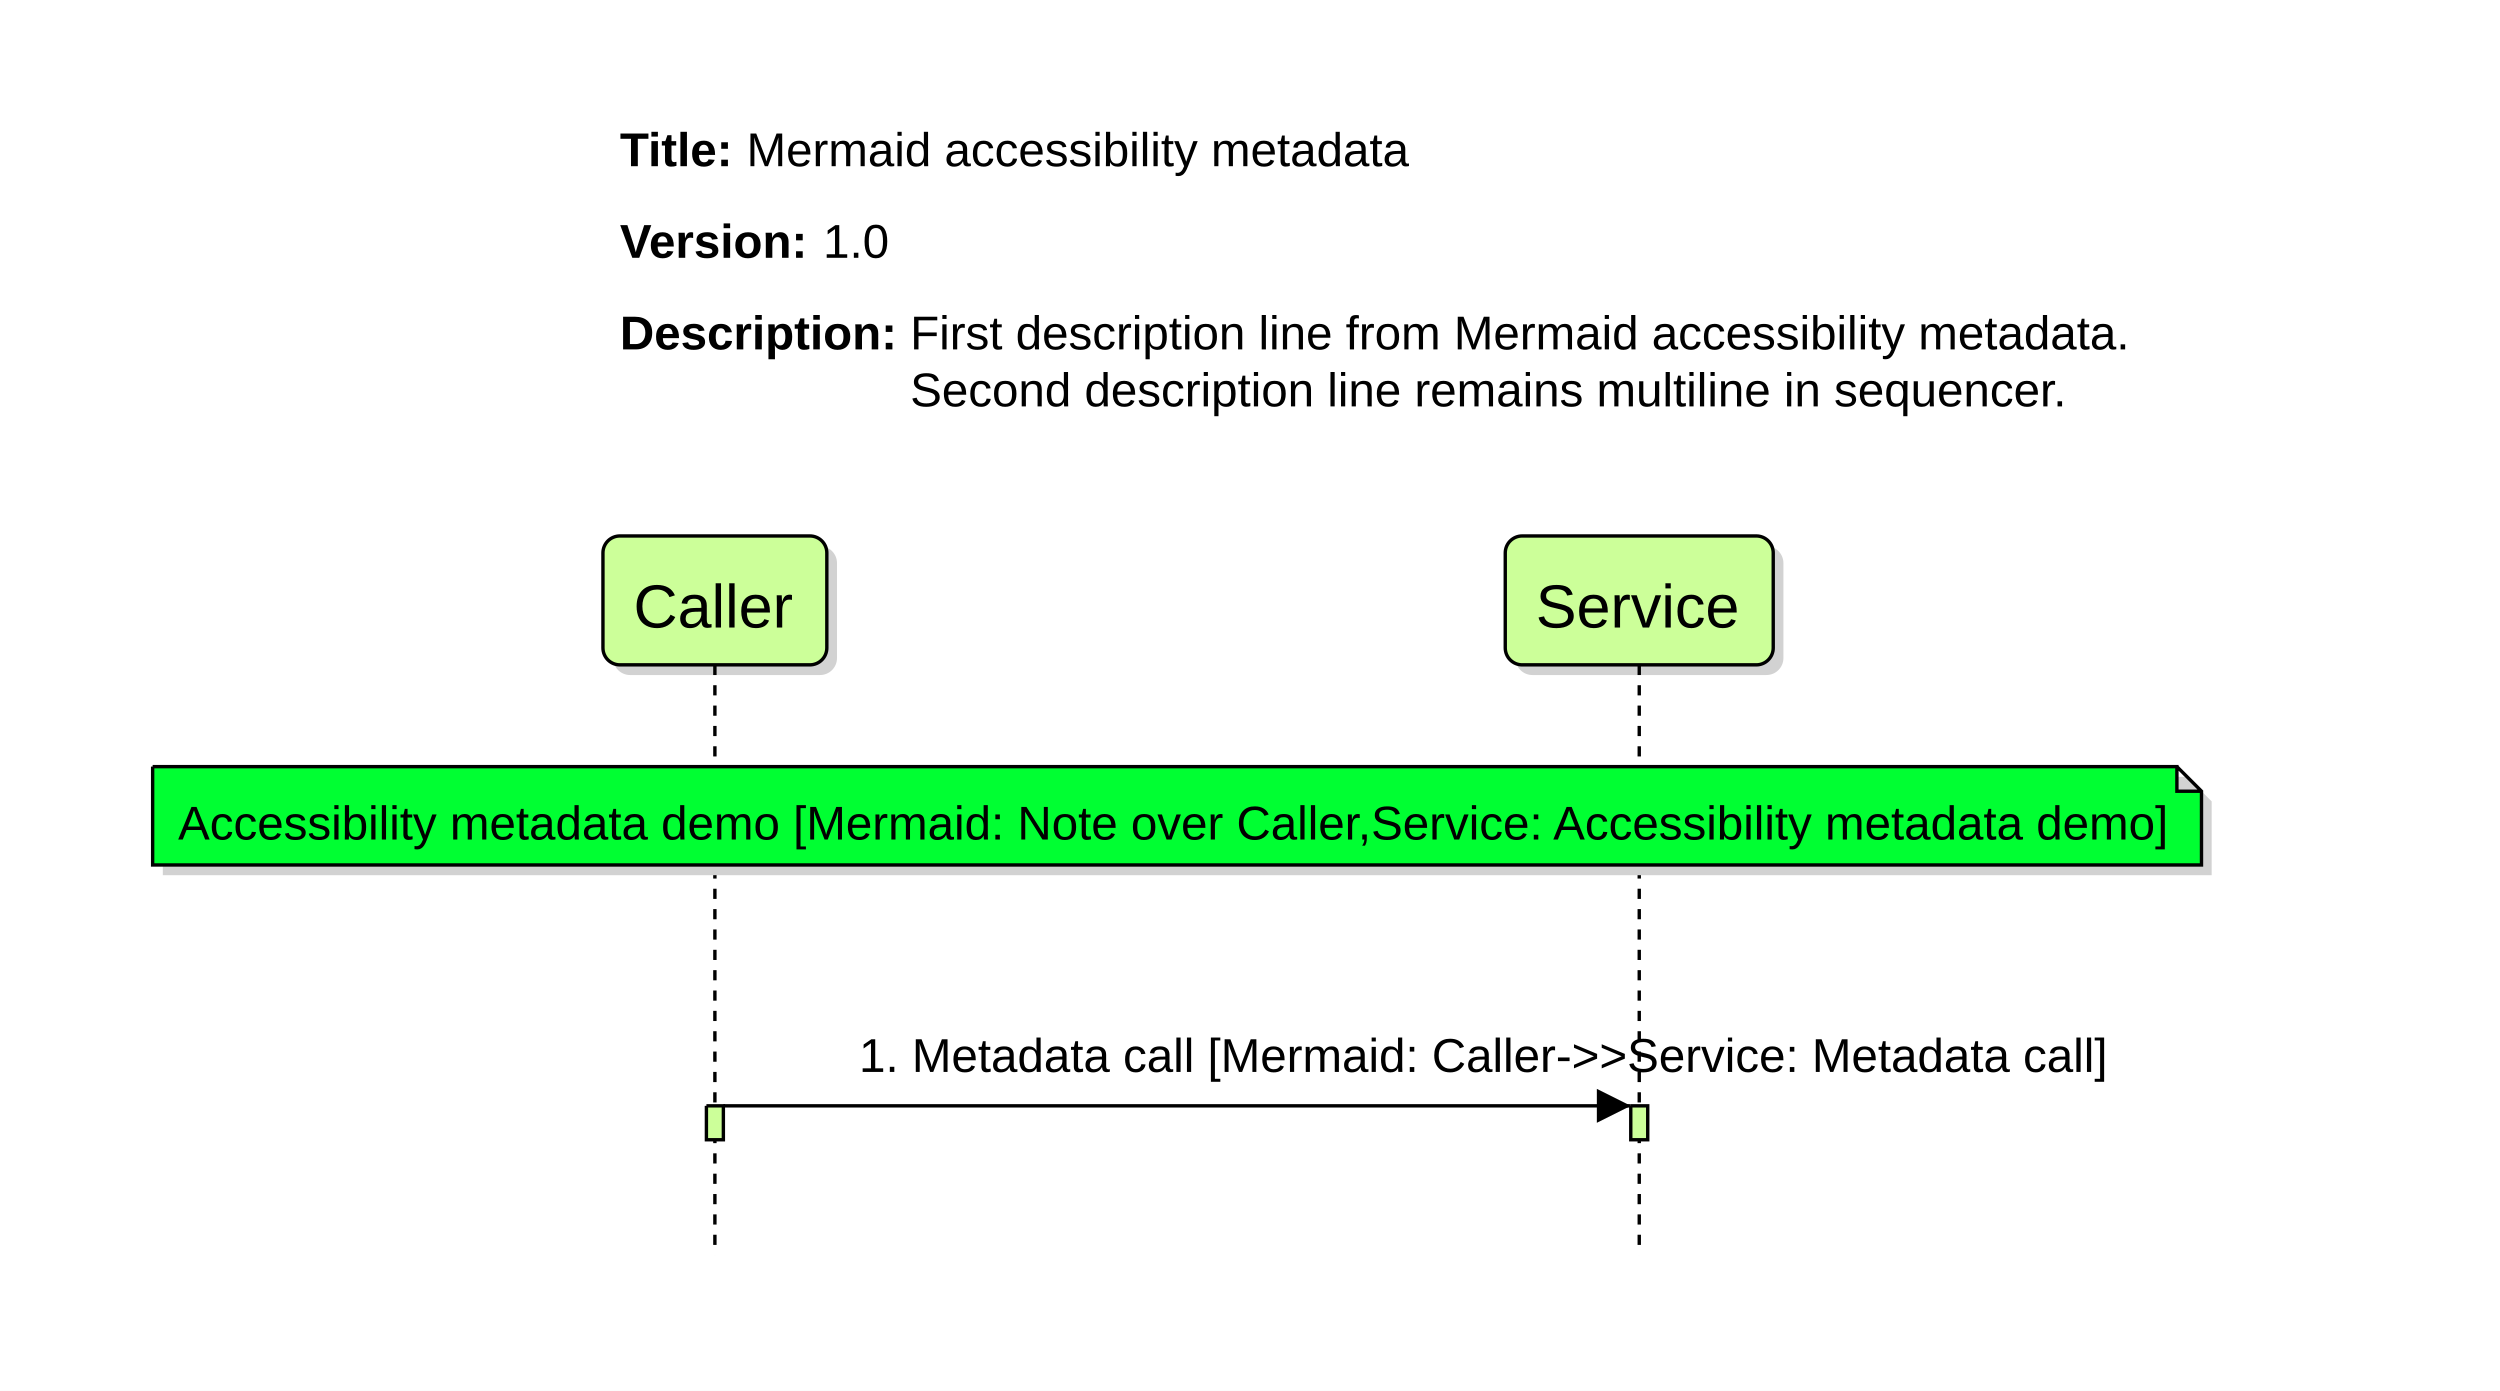
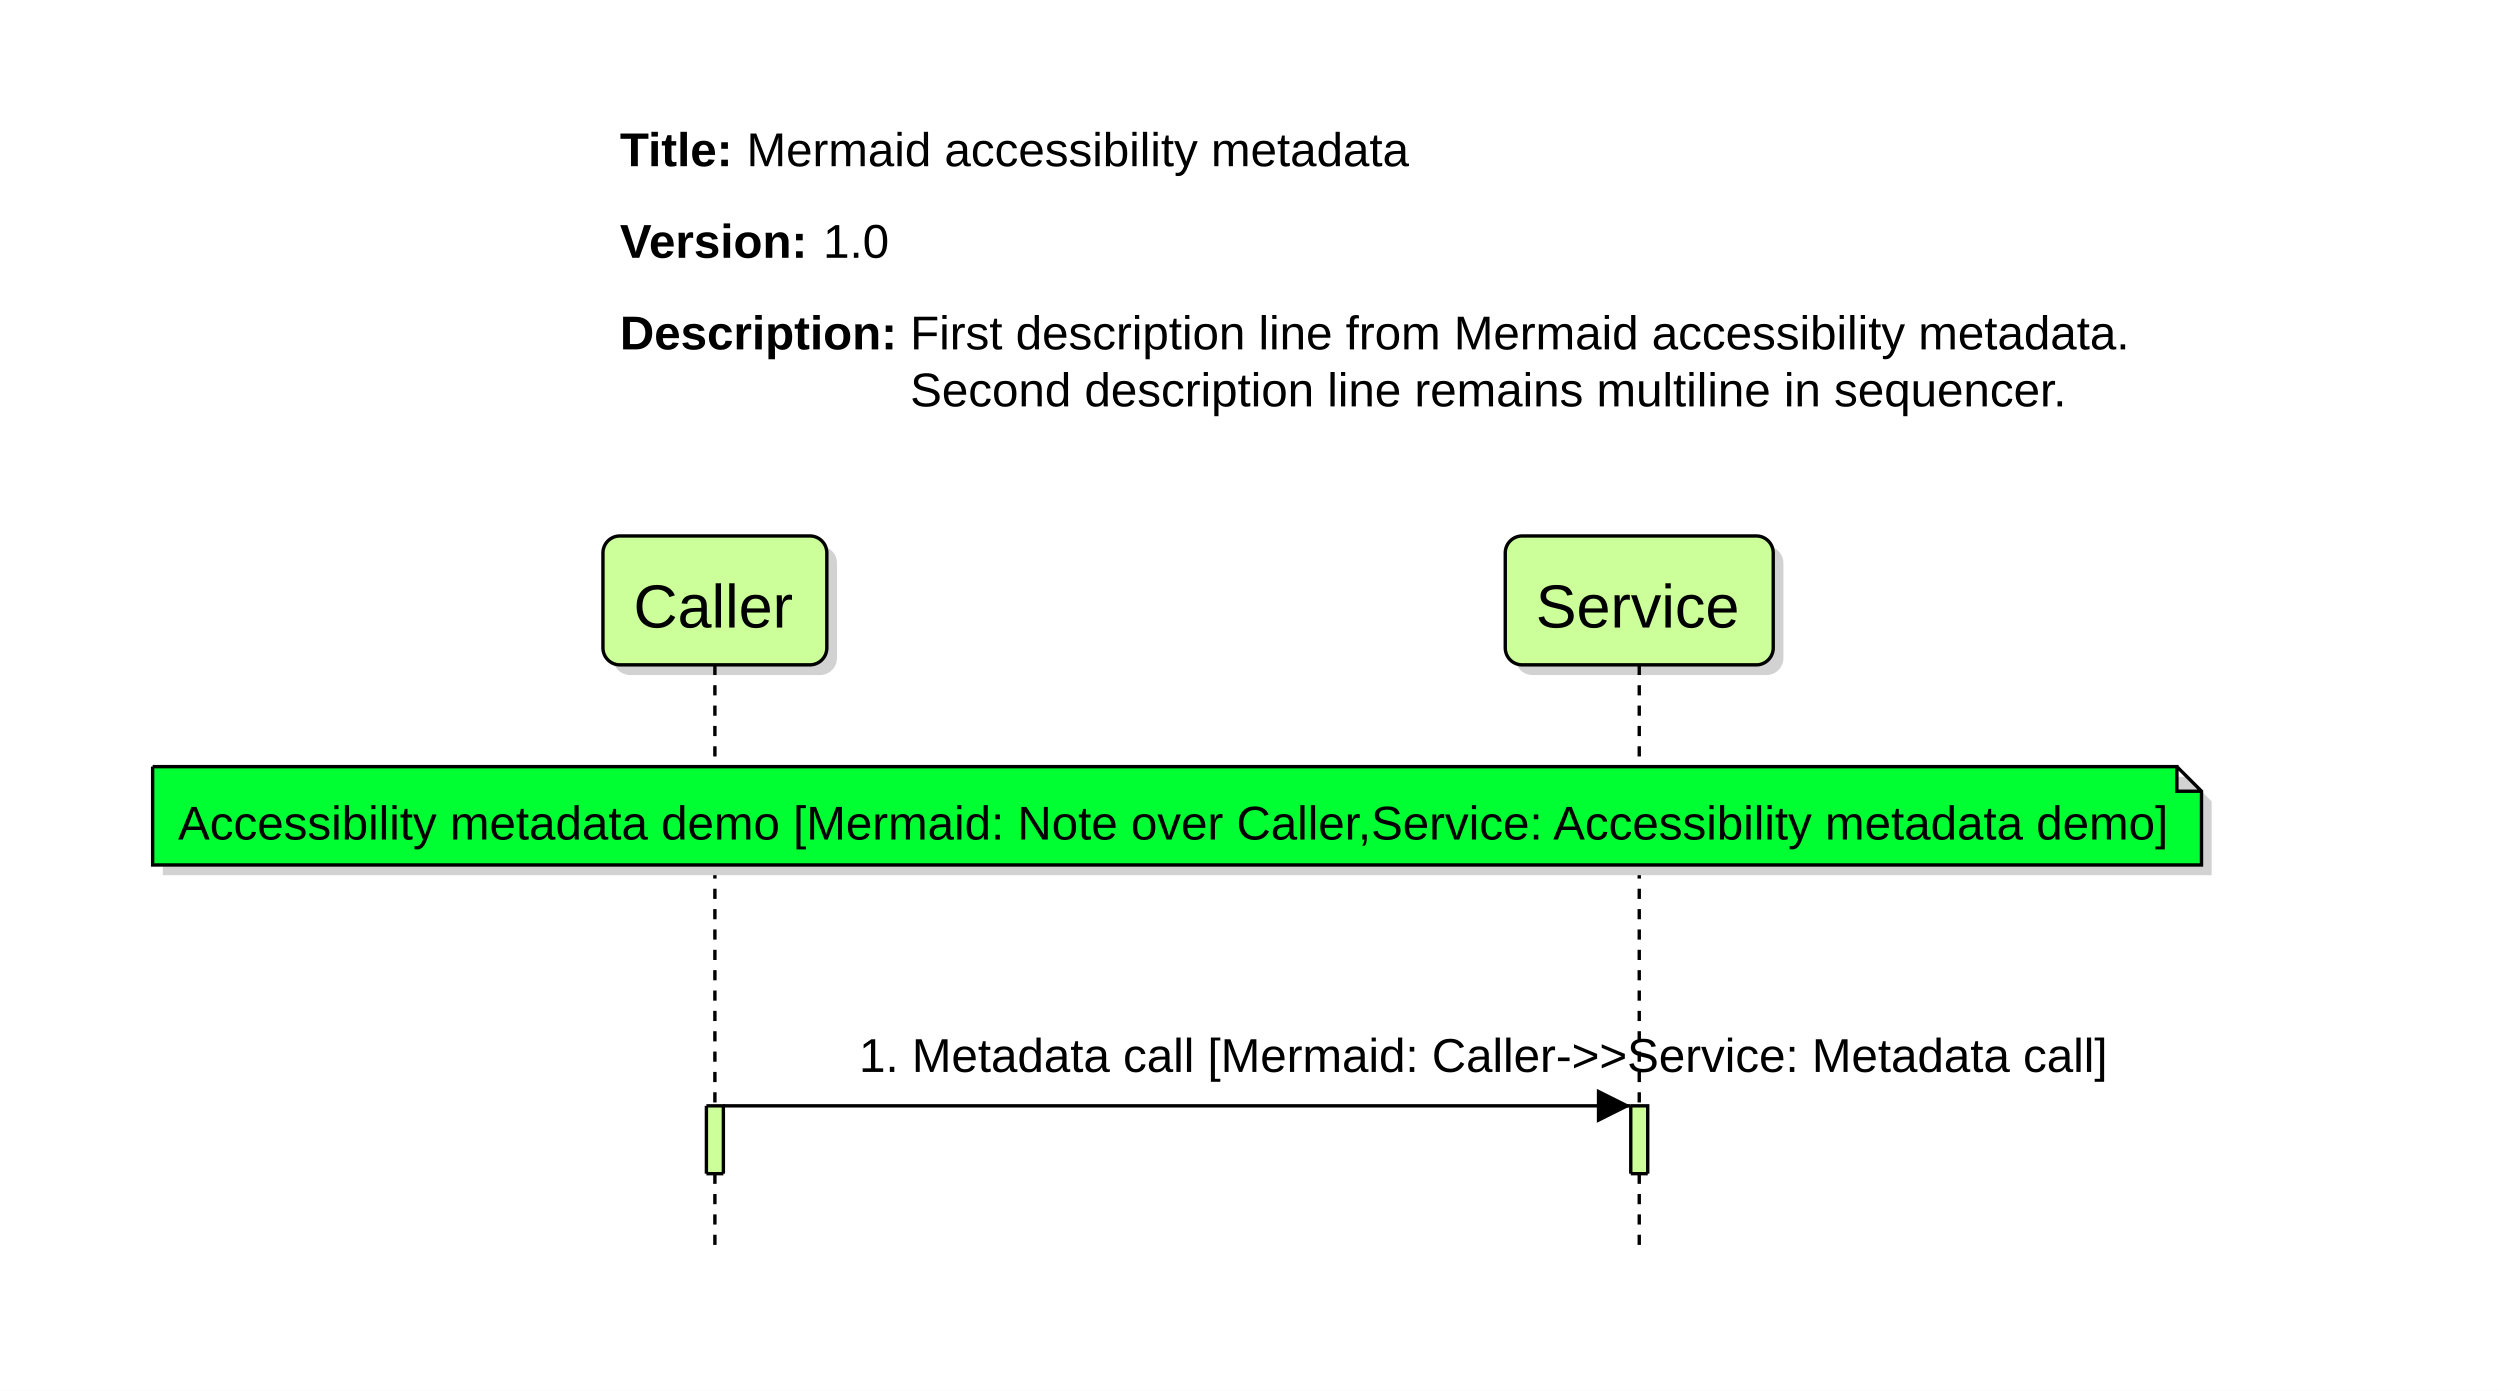
<svg xmlns="http://www.w3.org/2000/svg" width="737" height="410" viewBox="0 0 737 410">
  <rect width="100%" height="100%" fill="white" />
  <path d="M 0 0 L 0 400 L 727 400 L 727 0 L 0 0" fill="rgb(255, 255, 255)" stroke="none" />
  <path d="M 177.75 30 L 177.75 57 L 421.75 57 L 421.75 30 L 177.75 30" fill="rgba(0,0,0,0)" stroke="none" />
  <text x="182.75" y="49" fill="rgb(0,0,0)" font-family="Liberation Sans, Arial, Helvetica, sans-serif" font-size="14" xml:space="preserve" font-weight="bold" dominant-baseline="auto">Title:</text>
  <text x="216.19" y="49" fill="rgb(0,0,0)" font-family="Liberation Sans, Arial, Helvetica, sans-serif" font-size="14" xml:space="preserve" dominant-baseline="auto"> </text>
  <text x="220.08" y="49" fill="rgb(0,0,0)" font-family="Liberation Sans, Arial, Helvetica, sans-serif" font-size="14" xml:space="preserve" dominant-baseline="auto">Mermaid accessibility metadata</text>
  <path d="M 177.75 57 L 177.75 84 L 267.75 84 L 267.75 57 L 177.75 57" fill="rgba(0,0,0,0)" stroke="none" />
  <text x="182.75" y="76" fill="rgb(0,0,0)" font-family="Liberation Sans, Arial, Helvetica, sans-serif" font-size="14" xml:space="preserve" font-weight="bold" dominant-baseline="auto">Version:</text>
  <text x="238.76" y="76" fill="rgb(0,0,0)" font-family="Liberation Sans, Arial, Helvetica, sans-serif" font-size="14" xml:space="preserve" dominant-baseline="auto"> </text>
  <text x="242.65" y="76" fill="rgb(0,0,0)" font-family="Liberation Sans, Arial, Helvetica, sans-serif" font-size="14" xml:space="preserve" dominant-baseline="auto">1.0</text>
  <path d="M 177.75 84 L 177.75 128 L 633.75 128 L 633.75 84 L 177.75 84" fill="rgba(0,0,0,0)" stroke="none" />
  <text x="182.75" y="103" fill="rgb(0,0,0)" font-family="Liberation Sans, Arial, Helvetica, sans-serif" font-size="14" xml:space="preserve" font-weight="bold" dominant-baseline="auto">Description:</text>
  <text x="264.43" y="103" fill="rgb(0,0,0)" font-family="Liberation Sans, Arial, Helvetica, sans-serif" font-size="14" xml:space="preserve" dominant-baseline="auto"> </text>
  <text x="268.32" y="103" fill="rgb(0,0,0)" font-family="Liberation Sans, Arial, Helvetica, sans-serif" font-size="14" xml:space="preserve" dominant-baseline="auto">First description line from Mermaid accessibility metadata.</text>
  <text x="268.32" y="119.8" fill="rgb(0,0,0)" font-family="Liberation Sans, Arial, Helvetica, sans-serif" font-size="14" xml:space="preserve" dominant-baseline="auto">Second description line remains multiline in sequencer.</text>
  <path d="M 180.75 166 L 180.75 194 L 180.75 194 A 5 5 0 0 0 185.75 199 L 241.75 199 L 241.75 199 A 5 5 0 0 0 246.75 194 L 246.75 166 L 246.75 166 A 5 5 0 0 0 241.75 161 L 185.75 161 L 185.75 161 A 5 5 0 0 0 180.75 166" fill="rgb(210,210,210)" stroke="none" />
  <path d="M 177.75 163 L 177.75 191 L 177.75 191 A 5 5 0 0 0 182.75 196 L 238.75 196 L 238.75 196 A 5 5 0 0 0 243.75 191 L 243.75 163 L 243.75 163 A 5 5 0 0 0 238.75 158 L 182.75 158 L 182.75 158 A 5 5 0 0 0 177.75 163" fill="rgb(204,255,153)" stroke="none" />
  <path d="M 177.75 163 L 177.75 191 L 177.75 191 A 5 5 0 0 0 182.75 196 L 238.75 196 L 238.75 196 A 5 5 0 0 0 243.75 191 L 243.75 163 L 243.75 163 A 5 5 0 0 0 238.75 158 L 182.75 158 L 182.75 158 A 5 5 0 0 0 177.75 163" fill="none" stroke="rgb(0, 0, 0)" stroke-width="1" />
  <text x="186.75" y="185" fill="rgb(0,0,0)" font-family="Liberation Sans, Arial, Helvetica, sans-serif" font-size="18" xml:space="preserve" dominant-baseline="auto">Caller</text>
  <path d="M 446.75 166 L 446.75 194 L 446.75 194 A 5 5 0 0 0 451.75 199 L 520.75 199 L 520.75 199 A 5 5 0 0 0 525.75 194 L 525.75 166 L 525.75 166 A 5 5 0 0 0 520.75 161 L 451.75 161 L 451.75 161 A 5 5 0 0 0 446.75 166" fill="rgb(210,210,210)" stroke="none" />
  <path d="M 443.75 163 L 443.75 191 L 443.75 191 A 5 5 0 0 0 448.75 196 L 517.75 196 L 517.75 196 A 5 5 0 0 0 522.75 191 L 522.75 163 L 522.75 163 A 5 5 0 0 0 517.75 158 L 448.75 158 L 448.75 158 A 5 5 0 0 0 443.75 163" fill="rgb(204,255,153)" stroke="none" />
  <path d="M 443.75 163 L 443.75 191 L 443.75 191 A 5 5 0 0 0 448.75 196 L 517.75 196 L 517.75 196 A 5 5 0 0 0 522.75 191 L 522.75 163 L 522.75 163 A 5 5 0 0 0 517.75 158 L 448.75 158 L 448.75 158 A 5 5 0 0 0 443.75 163" fill="none" stroke="rgb(0, 0, 0)" stroke-width="1" />
  <text x="452.75" y="185" fill="rgb(0,0,0)" font-family="Liberation Sans, Arial, Helvetica, sans-serif" font-size="18" xml:space="preserve" dominant-baseline="auto">Service</text>
  <path d="M 93 229 M 689.75 229 M 697 236.25 M 697 258 M 93 258 M 93 229" fill="rgb(210,210,210)" stroke="none" />
  <path d="M 90 226 M 686.75 226 M 686.75 233.25 M 694 233.25 M 694 255 M 90 255 M 90 226" fill="rgb(0, 255, 50)" stroke="none" />
  <path d="M 90 226 M 686.75 226 M 686.75 233.25 M 694 233.25 M 686.75 226 M 694 233.25 M 694 255 M 90 255 M 90 226" fill="none" stroke="rgb(0, 0, 0)" stroke-width="1" />
  <path d="M 48 229 M 644.75 229 M 652 236.25 M 652 258 M 48 258 M 48 229" fill="rgb(210,210,210)" stroke="none" />
  <path d="M 45 226 M 641.75 226 M 641.75 233.25 M 649 233.25 M 649 255 M 45 255 M 45 226" fill="rgb(0, 255, 50)" stroke="none" />
  <path d="M 45 226 M 641.75 226 M 641.75 233.25 M 649 233.25 M 641.75 226 M 649 233.25 M 649 255 M 45 255 M 45 226" fill="none" stroke="rgb(0, 0, 0)" stroke-width="1" />
  <path d="M 210.75 196 M 210.75 262" fill="none" stroke="rgb(0,0,0)" stroke-width="1" stroke-dasharray="3,3" />
  <path d="M 483.25 196 M 483.25 262" fill="none" stroke="rgb(0,0,0)" stroke-width="1" stroke-dasharray="3,3" />
  <path d="M 210.75 196 L 210.75 262" fill="none" stroke="rgb(0,0,0)" stroke-width="1" stroke-dasharray="3,3" />
  <path d="M 483.25 196 L 483.25 262" fill="none" stroke="rgb(0,0,0)" stroke-width="1" stroke-dasharray="3,3" />
  <path d="M 48 229 L 644.75 229 L 652 236.25 L 652 258 L 48 258 L 48 229" fill="rgb(210,210,210)" stroke="none" />
  <path d="M 45 226 L 641.75 226 L 641.75 233.25 L 649 233.25 L 649 255 L 45 255 L 45 226" fill="rgb(0, 255, 50)" stroke="none" />
  <path d="M 45 226 L 641.75 226 L 641.75 233.25 L 649 233.25 M 641.75 226 L 649 233.25 L 649 255 L 45 255 L 45 226" fill="none" stroke="rgb(0, 0, 0)" stroke-width="1" />
  <path d="M 45 226 M 45 255 M 649 255 M 649 226 M 45 226" fill="none" stroke="rgb(0, 0, 0)" stroke-width="1" />
  <text x="52.5" y="247.5" fill="rgb(0, 0, 0)" font-family="Liberation Sans, Arial, Helvetica, sans-serif" font-size="14" xml:space="preserve" dominant-baseline="auto">Accessibility metadata demo [Mermaid: Note over Caller,Service: Accessibility metadata demo]</text>
  <path d="M 210.75 262 M 210.75 346" fill="none" stroke="rgb(0,0,0)" stroke-width="1" stroke-dasharray="3,3" />
  <path d="M 483.25 262 M 483.25 346" fill="none" stroke="rgb(0,0,0)" stroke-width="1" stroke-dasharray="3,3" />
  <path d="M 210.75 262 L 210.75 346" fill="none" stroke="rgb(0,0,0)" stroke-width="1" stroke-dasharray="3,3" />
-   <path d="M 208.25 326 L 208.25 336 L 213.25 336 L 213.25 326 L 208.25 326" fill="rgb(204,255,153)" stroke="none" />
-   <path d="M 208.25 326 L 208.25 336 L 213.25 336 L 213.25 326 L 208.25 326" fill="none" stroke="rgb(0, 0, 0)" stroke-width="1" />
+   <path d="M 208.25 326 L 208.25 346 L 213.25 346 L 213.25 326 L 208.25 326" fill="rgb(204,255,153)" stroke="none" />
+   <path d="M 208.25 326 L 208.25 346 M 213.25 346 L 213.25 326 L 208.25 326" fill="none" stroke="rgb(0, 0, 0)" stroke-width="1" />
  <path d="M 483.25 262 L 483.25 346" fill="none" stroke="rgb(0,0,0)" stroke-width="1" stroke-dasharray="3,3" />
-   <path d="M 480.75 326 L 480.75 336 L 485.75 336 L 485.75 326 L 480.75 326" fill="rgb(204,255,153)" stroke="none" />
-   <path d="M 480.75 326 L 480.75 336 L 485.75 336 L 485.75 326 L 480.75 326" fill="none" stroke="rgb(0, 0, 0)" stroke-width="1" />
+   <path d="M 480.75 326 L 480.75 346 L 485.75 346 L 485.75 326 L 480.75 326" fill="rgb(204,255,153)" stroke="none" />
+   <path d="M 480.75 326 L 480.75 346 M 485.75 346 L 485.75 326 L 480.75 326" fill="none" stroke="rgb(0, 0, 0)" stroke-width="1" />
  <text x="253.25" y="316" fill="rgb(0,0,0)" font-family="Liberation Sans, Arial, Helvetica, sans-serif" font-size="14" xml:space="preserve" dominant-baseline="auto">1. Metadata call [Mermaid: Caller-&gt;&gt;Service: Metadata call]</text>
  <path d="M 213.25 326 L 480.75 326" fill="none" stroke="rgb(0, 0, 0)" stroke-width="1" />
  <path d="M 470.75 321 L 470.75 331 L 480.75 326" fill="rgb(0, 0, 0)" stroke="none" />
  <path d="M 210.75 346 L 210.75 370" fill="none" stroke="rgb(0,0,0)" stroke-width="1" stroke-dasharray="3,3" />
+   <path d="M 208.25 346 L 208.25 346 L 213.25 346 L 213.25 346 L 208.25 346" fill="rgb(204,255,153)" stroke="none" />
+   <path d="M 208.25 346 L 208.25 346 L 213.25 346 L 213.25 346 M 208.25 346" fill="none" stroke="rgb(0, 0, 0)" stroke-width="1" />
  <path d="M 483.25 346 L 483.25 370" fill="none" stroke="rgb(0,0,0)" stroke-width="1" stroke-dasharray="3,3" />
+   <path d="M 480.75 346 L 480.75 346 L 485.75 346 L 485.75 346 L 480.75 346" fill="rgb(204,255,153)" stroke="none" />
+   <path d="M 480.75 346 L 480.75 346 L 485.75 346 L 485.75 346 M 480.75 346" fill="none" stroke="rgb(0, 0, 0)" stroke-width="1" />
</svg>
